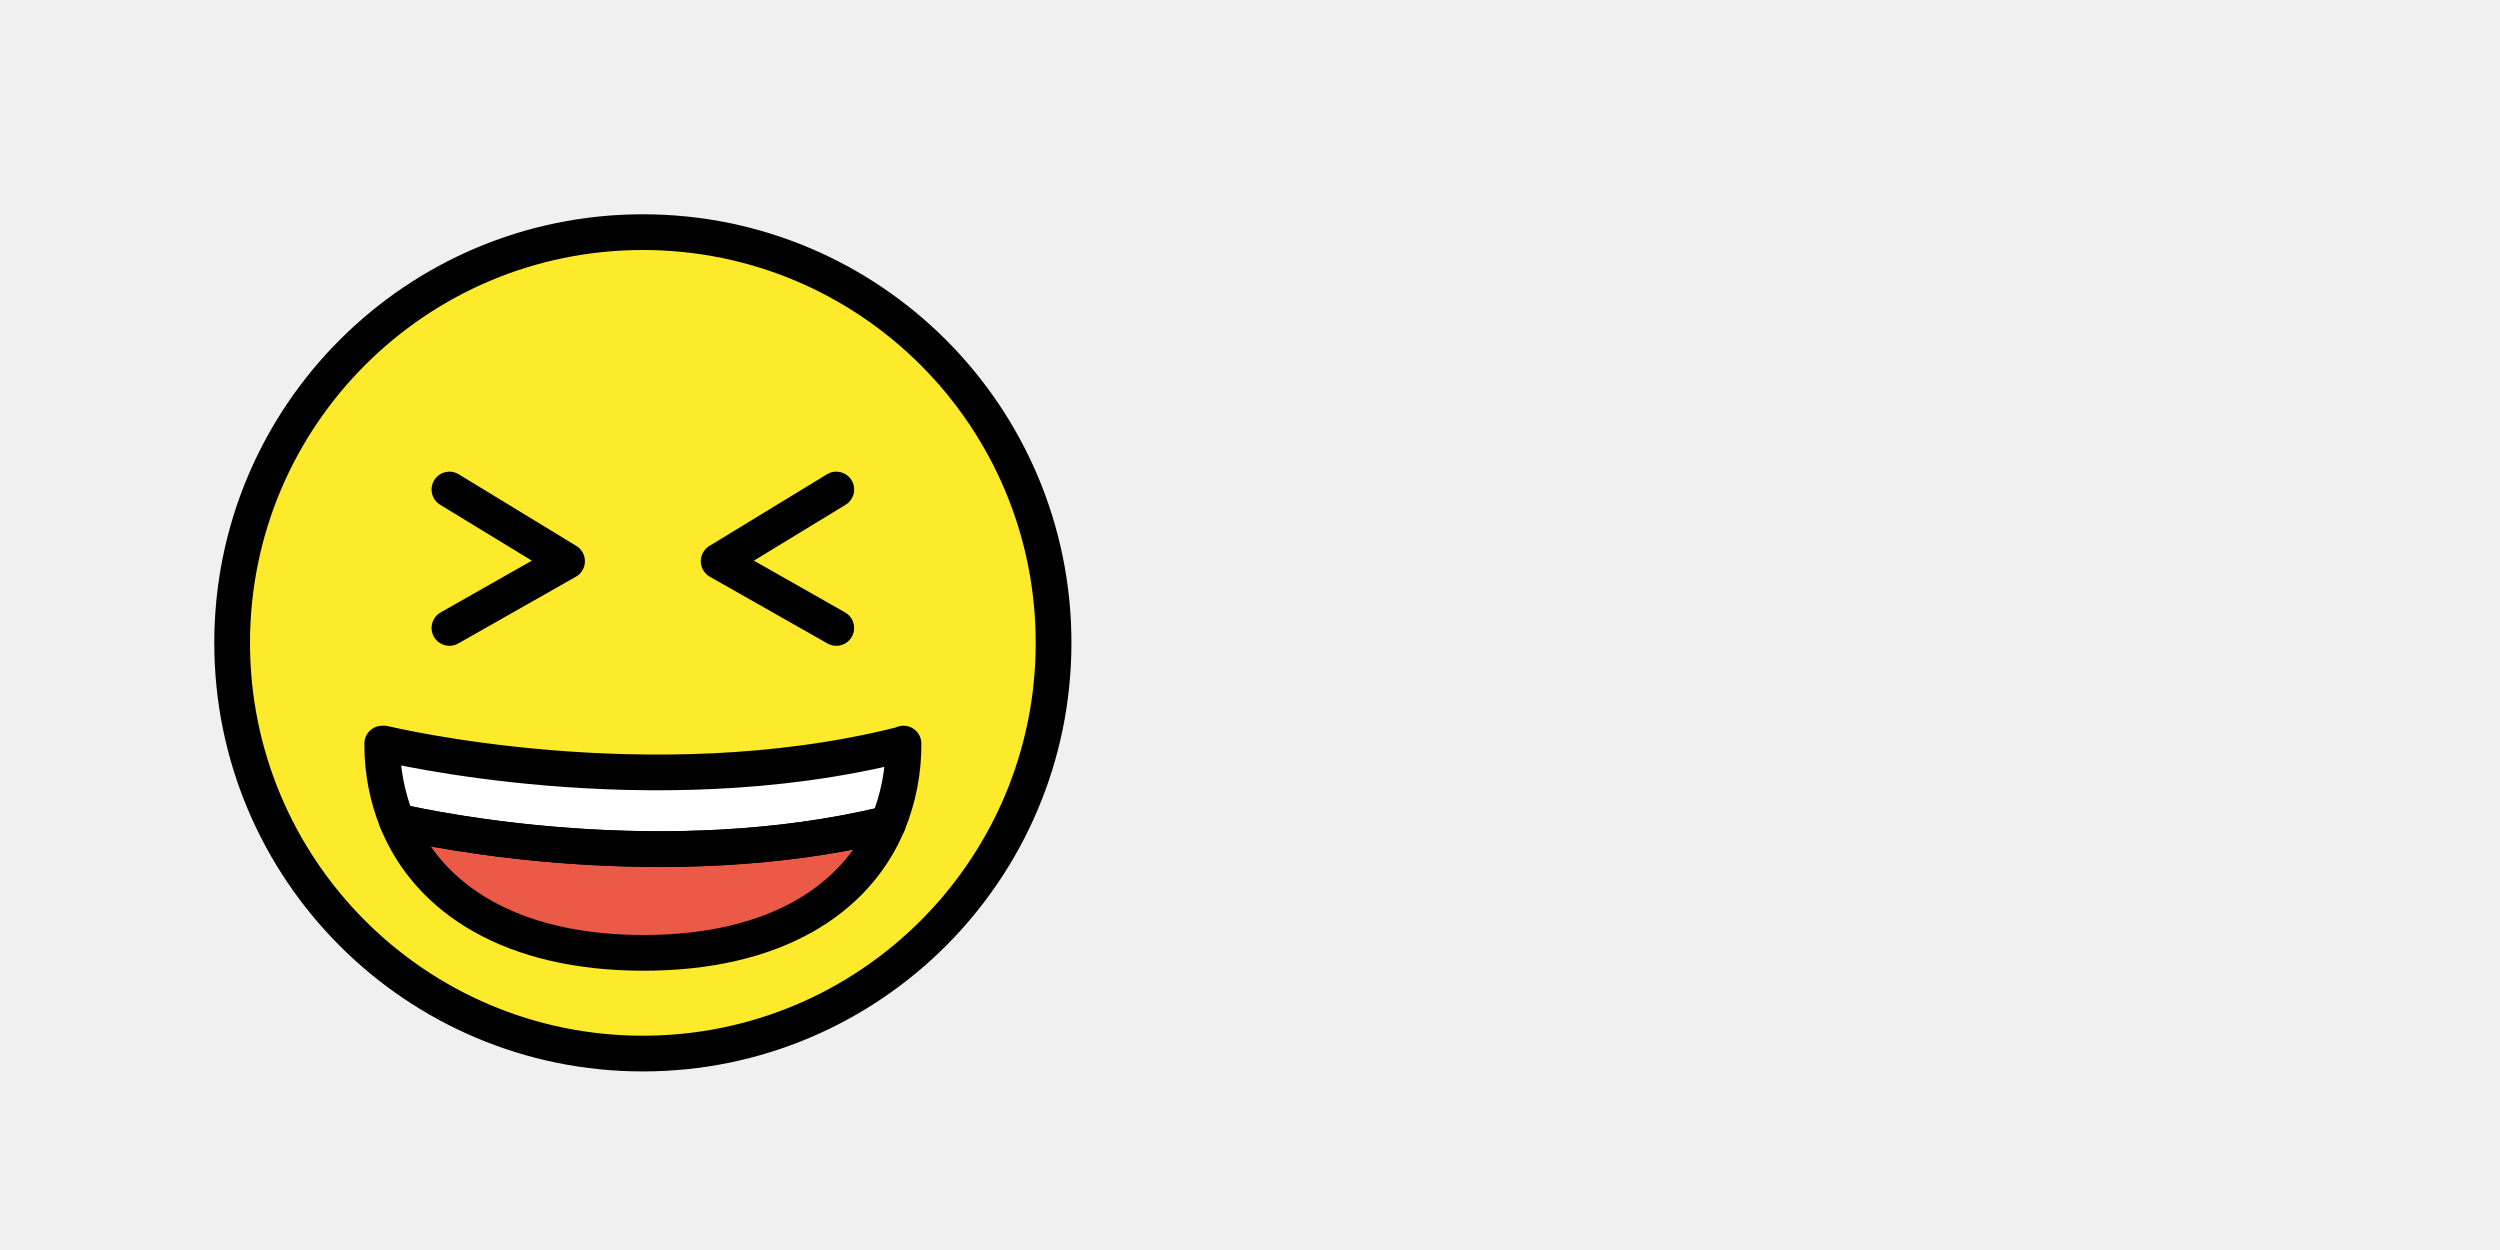
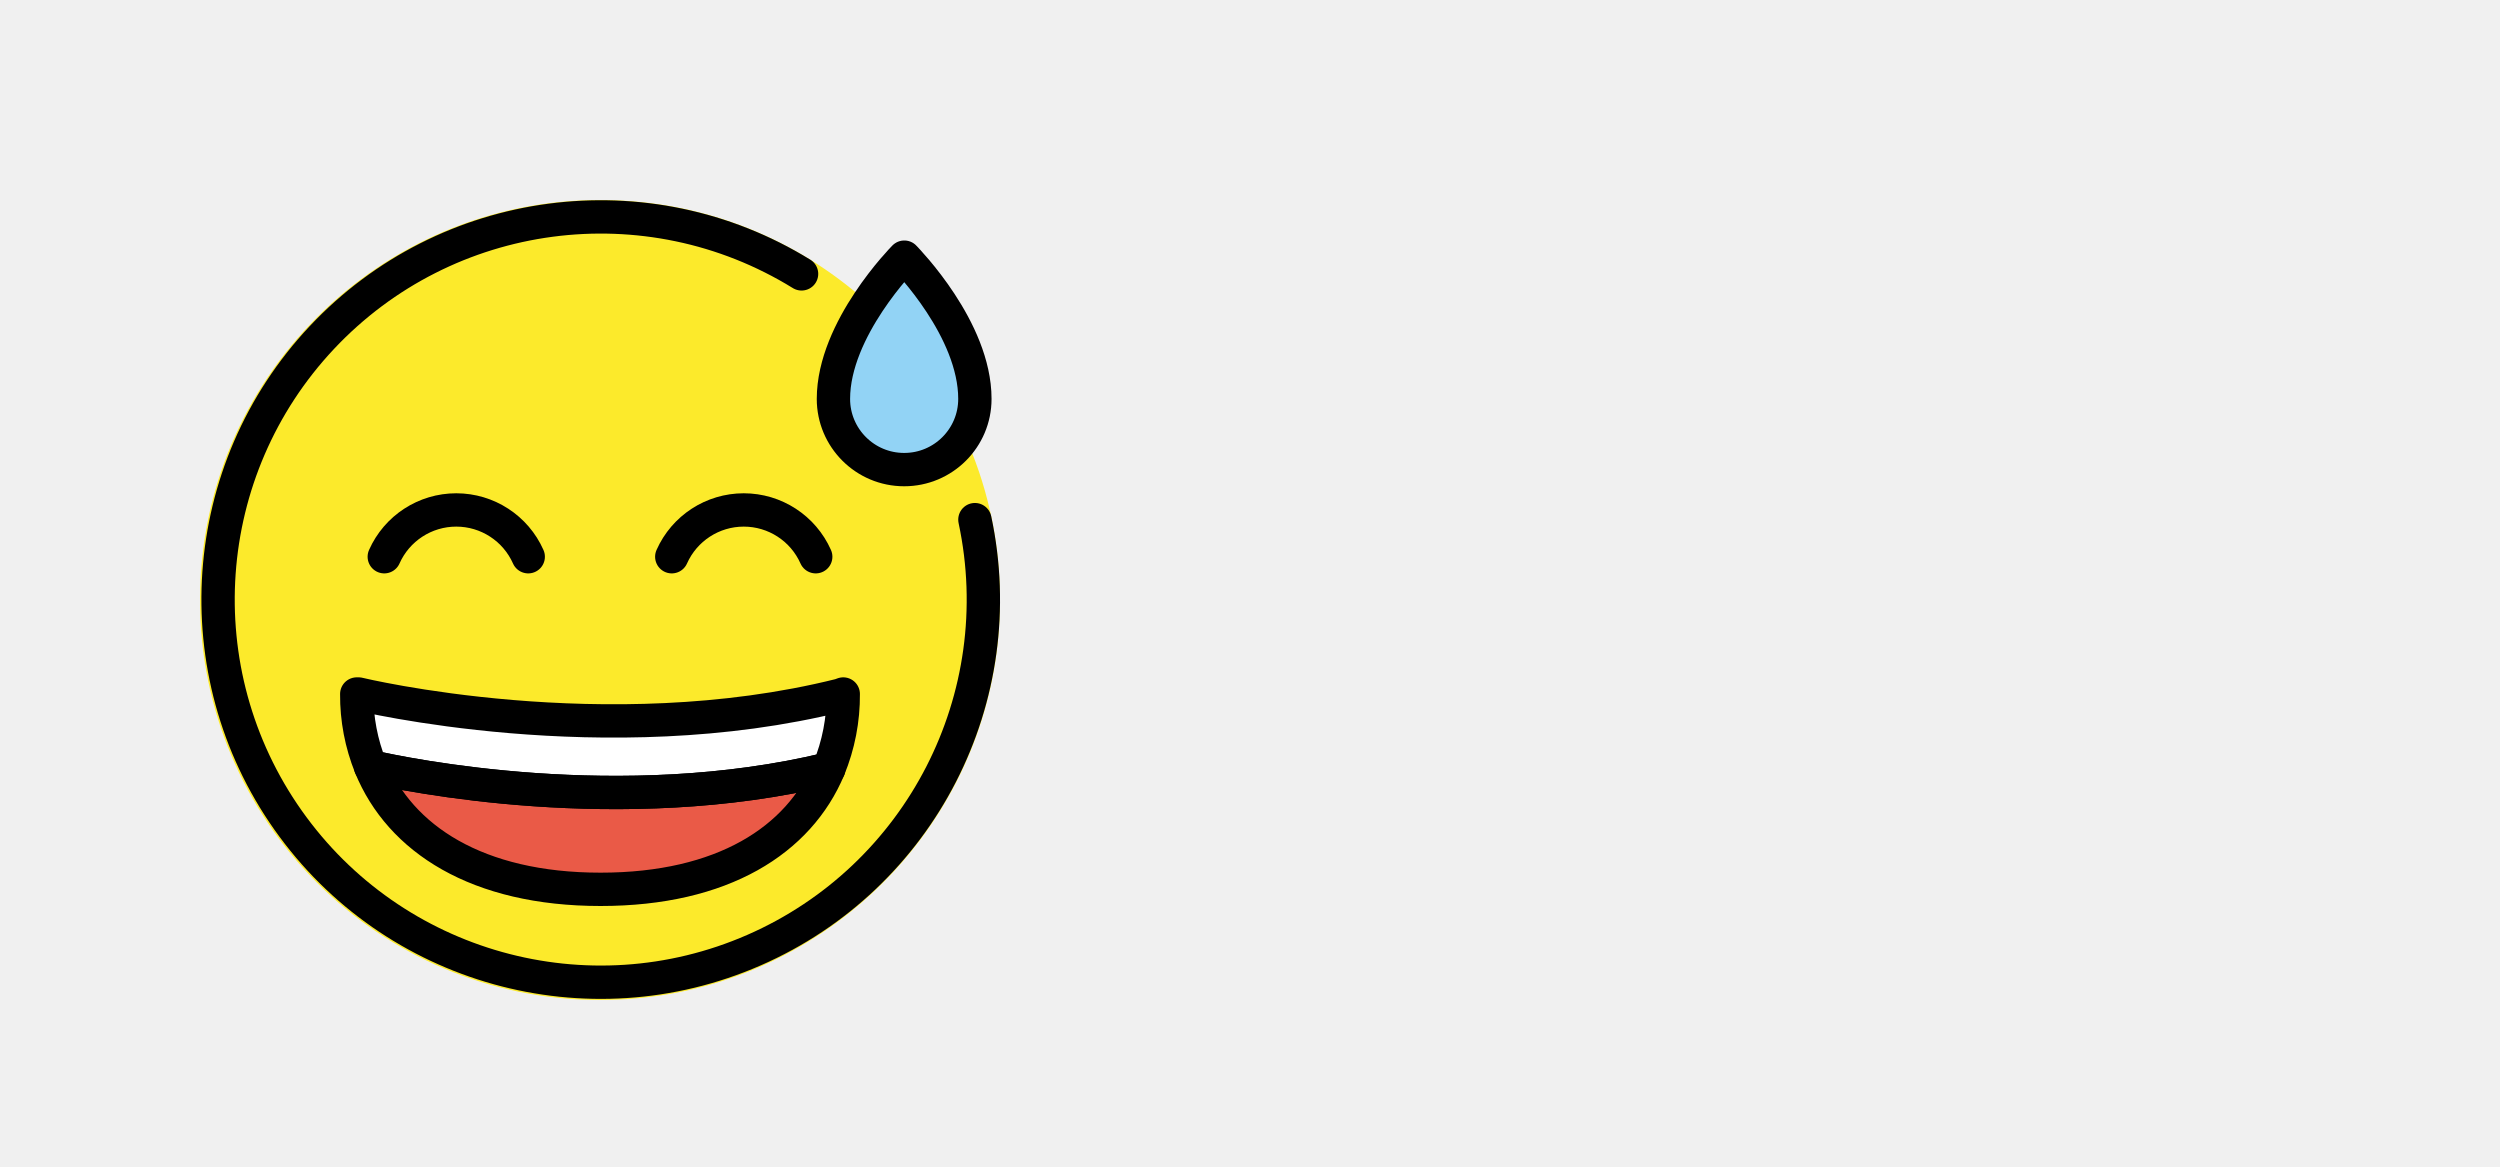
- <svg xmlns="http://www.w3.org/2000/svg" id="emoji" viewBox="0 0 140 70">
+ <svg xmlns="http://www.w3.org/2000/svg" id="emoji" viewBox="0 0 150 70">
  <rect id="my-rect" fill="#e5f9ff" x="0" y="0" rx="20" ry="20" />
-   <g id="color">
-     <circle cx="36" cy="36" r="23" fill="#fcea2b" />
-     <path fill="#fff" d="M50.595,41.64a11.555,11.555,0,0,1-.87,4.49c-12.49,3.03-25.43.34-27.49-.13a11.435,11.435,0,0,1-.83-4.36h.11s14.8,3.59,28.89.07Z" />
-     <path fill="#ea5a47" d="M49.725,46.13c-1.79,4.27-6.35,7.23-13.69,7.23-7.41,0-12.03-3.03-13.8-7.36C24.295,46.47,37.235,49.16,49.725,46.13Z" />
-   </g>
-   <g id="hair" />
-   <g id="skin" />
-   <g id="skin-shadow" />
-   <g id="line">
-     <polyline fill="none" stroke="#000" stroke-linecap="round" stroke-linejoin="round" stroke-width="2" points="25.168 27.413 31.755 31.427 25.168 35.165" />
-     <polyline fill="none" stroke="#000" stroke-linecap="round" stroke-linejoin="round" stroke-width="2" points="46.832 27.413 40.245 31.427 46.832 35.165" />
-     <circle cx="36" cy="36" r="23" fill="none" stroke="#000" stroke-linecap="round" stroke-linejoin="round" stroke-width="2" />
-     <path fill="none" stroke="#000" stroke-linecap="round" stroke-linejoin="round" stroke-width="2" d="M50.595,41.64a11.555,11.555,0,0,1-.87,4.49c-12.49,3.03-25.43.34-27.49-.13a11.435,11.435,0,0,1-.83-4.36h.11s14.8,3.59,28.89.07Z" />
-     <path fill="none" stroke="#000" stroke-linecap="round" stroke-linejoin="round" stroke-width="2" d="M49.725,46.13c-1.79,4.27-6.35,7.23-13.69,7.23-7.41,0-12.03-3.03-13.8-7.36C24.295,46.47,37.235,49.16,49.725,46.13Z" />
+   <g>
+     <g id="color">
+       <circle cx="36" cy="36" r="24" fill="#fcea2b" />
+       <path fill="#92d3f5" d="M54.25,28.176a4.242,4.242,0,0,1-4.244-4.243c0-4.203,4.211-8.462,4.253-8.504.154.173,4.234,4.323,4.234,8.504A4.241,4.241,0,0,1,54.25,28.176Z" />
+       <path fill="#fff" d="M50.595,41.64a11.555,11.555,0,0,1-.87,4.49c-12.49,3.03-25.43.34-27.49-.13a11.435,11.435,0,0,1-.83-4.36h.11s14.8,3.59,28.89.07Z" />
+       <path fill="#ea5a47" d="M49.725,46.13c-1.79,4.27-6.35,7.23-13.69,7.23-7.41,0-12.03-3.03-13.8-7.36C24.295,46.47,37.235,49.16,49.725,46.13Z" />
+     </g>
+     <g id="hair" />
+     <g id="skin" />
+     <g id="skin-shadow" />
+     <g id="line">
+       <path fill="none" stroke="#000" stroke-linejoin="round" stroke-width="2" d="M54.25,28.176a4.242,4.242,0,0,1-4.244-4.243c0-4.203,4.211-8.462,4.253-8.504.154.173,4.234,4.323,4.234,8.504A4.241,4.241,0,0,1,54.25,28.176Z" />
+       <path fill="none" stroke="#000" stroke-linecap="round" stroke-linejoin="round" stroke-width="2" d="M48.094,16.433A22.958,22.958,0,1,0,58.494,31.178" />
+       <path fill="none" stroke="#000" stroke-linecap="round" stroke-linejoin="round" stroke-width="2" d="M50.595,41.64a11.555,11.555,0,0,1-.87,4.49c-12.49,3.03-25.43.34-27.49-.13a11.435,11.435,0,0,1-.83-4.36h.11s14.8,3.59,28.89.07Z" />
+       <path fill="none" stroke="#000" stroke-linecap="round" stroke-linejoin="round" stroke-width="2" d="M49.725,46.13c-1.79,4.27-6.35,7.23-13.69,7.23-7.41,0-12.03-3.03-13.8-7.36C24.295,46.47,37.235,49.16,49.725,46.13Z" />
+       <path fill="none" stroke="#000" stroke-linecap="round" stroke-miterlimit="10" stroke-width="2" d="M31.694,33.404a4.726,4.726,0,0,0-8.638,0" />
+       <path fill="none" stroke="#000" stroke-linecap="round" stroke-miterlimit="10" stroke-width="2" d="M48.944,33.404a4.726,4.726,0,0,0-8.638,0" />
+     </g>
+     <animateTransform attributeName="transform" attributeType="XML" type="rotate" from="0 36 36" to="360 36 36" dur="2s" repeatCount="indefinite" />
  </g>
  <text id="my-text" />
</svg>
